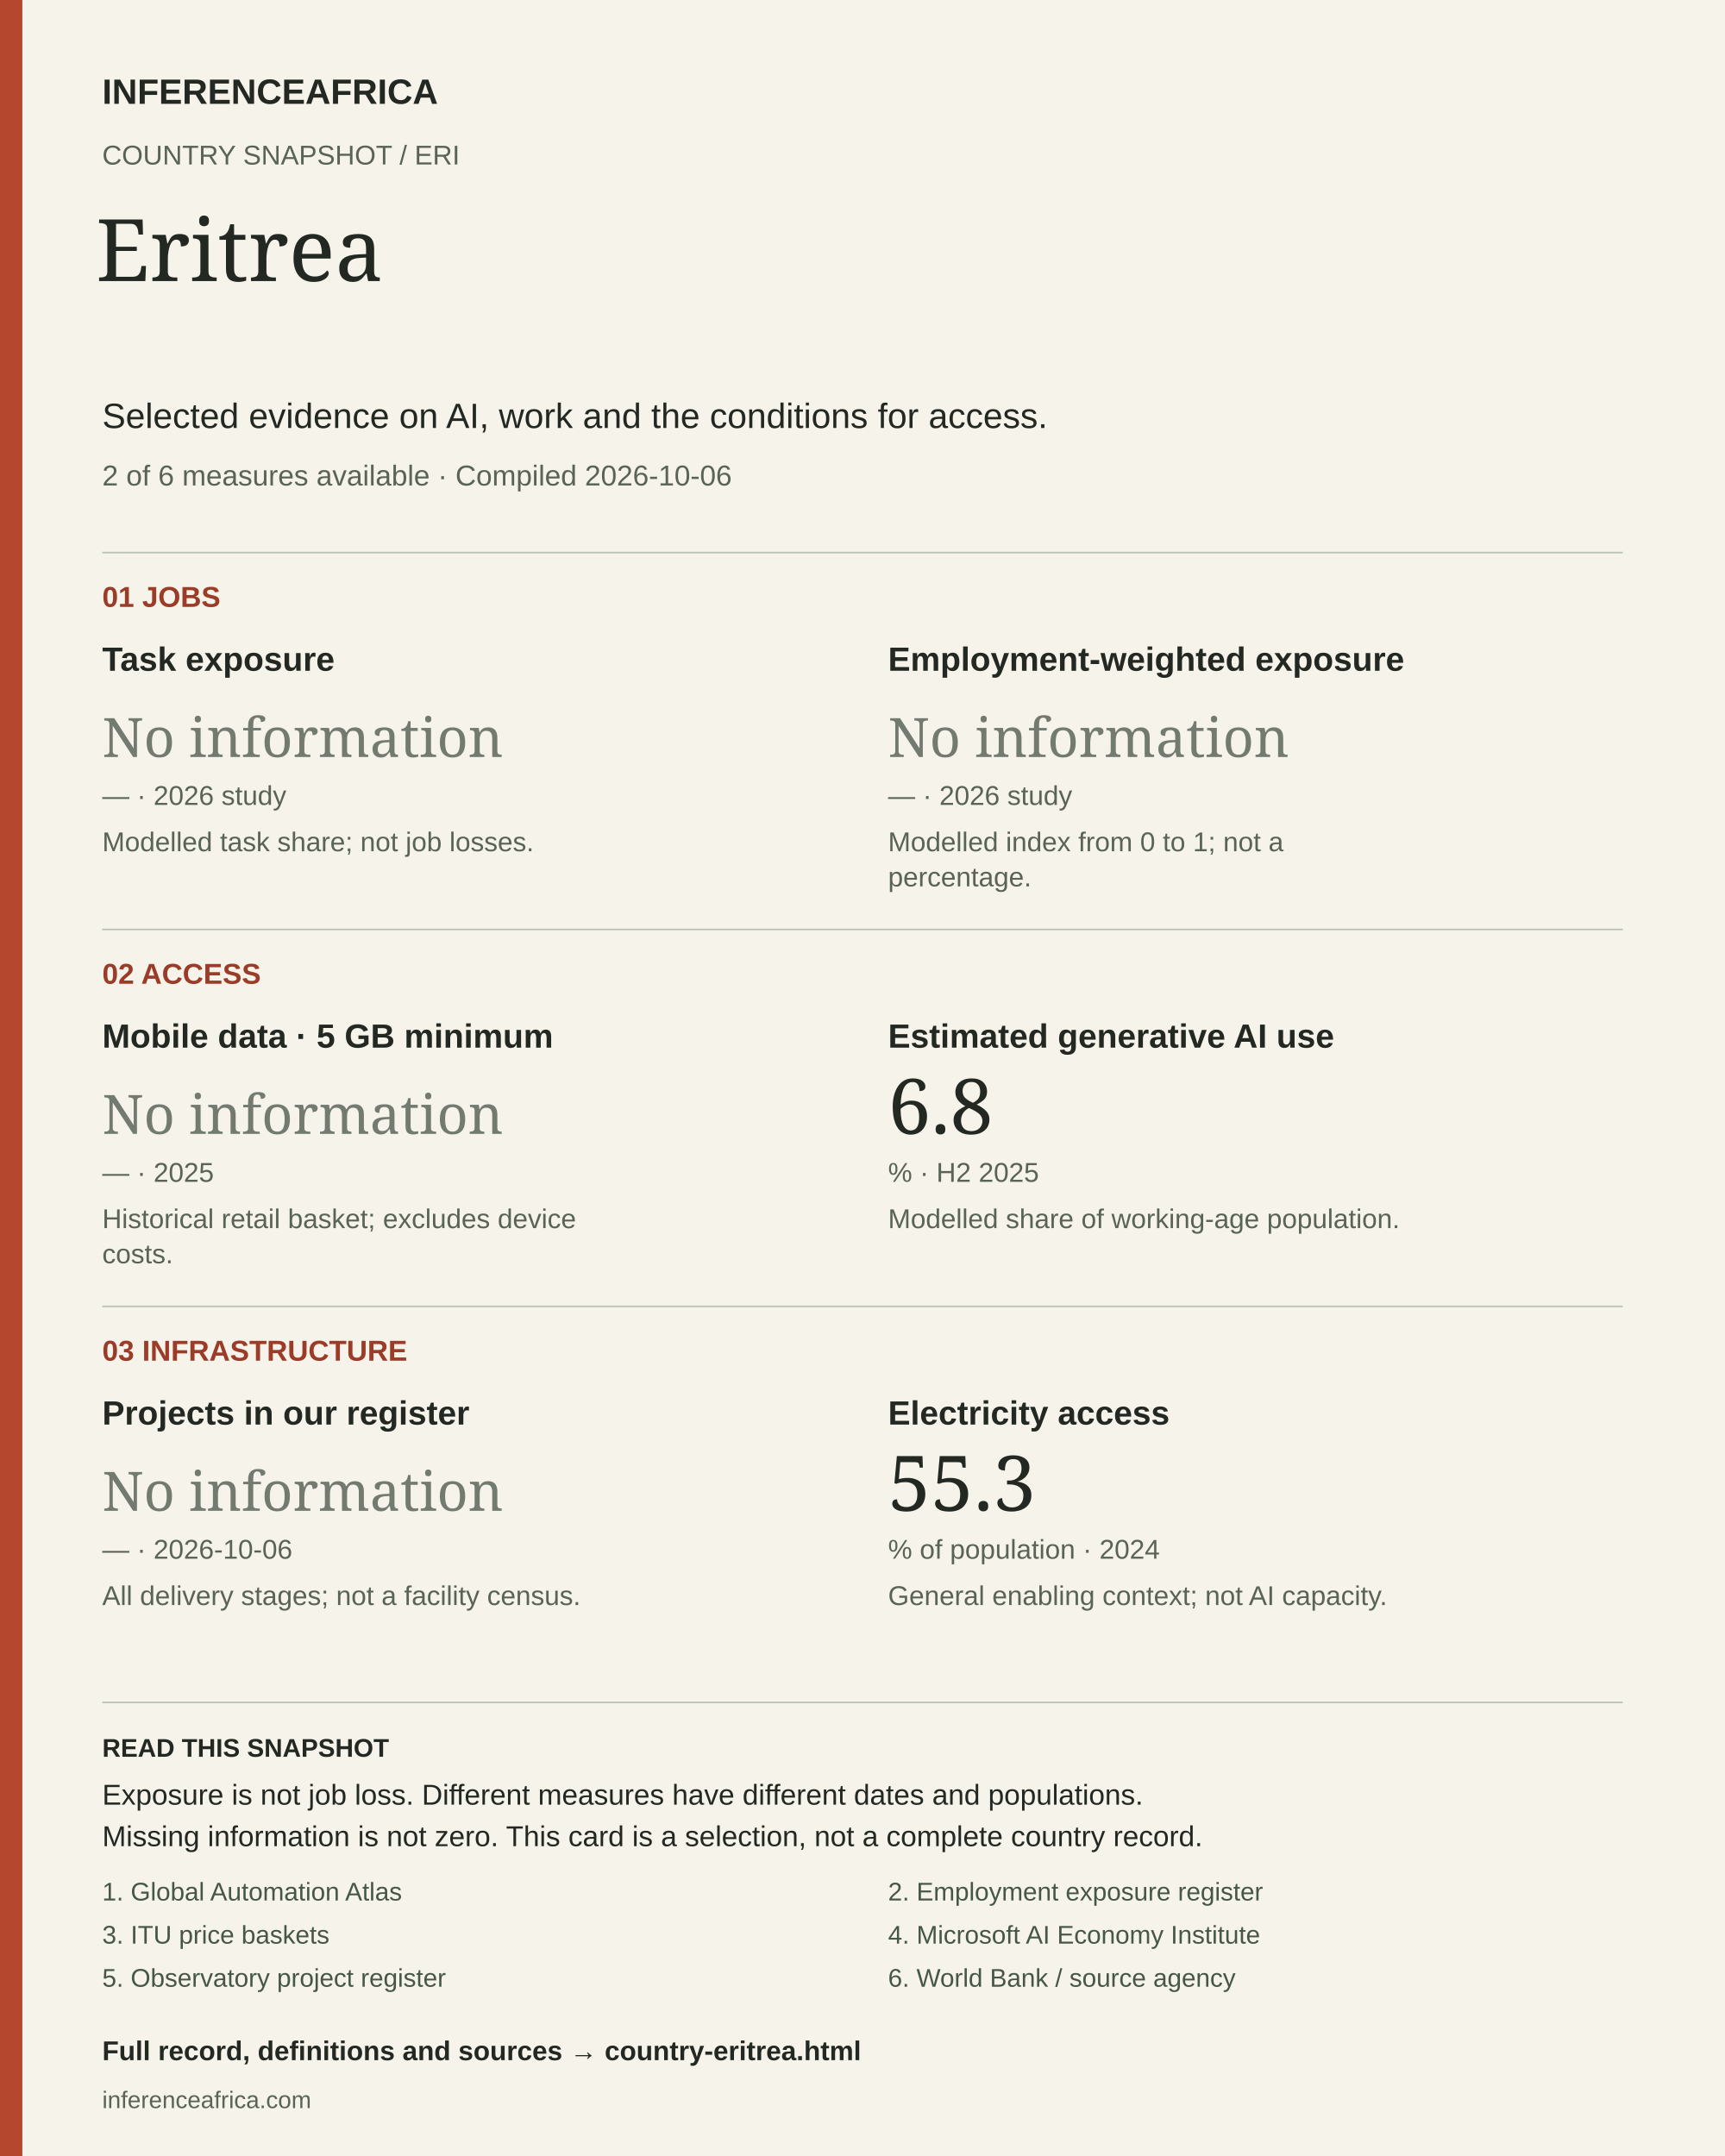
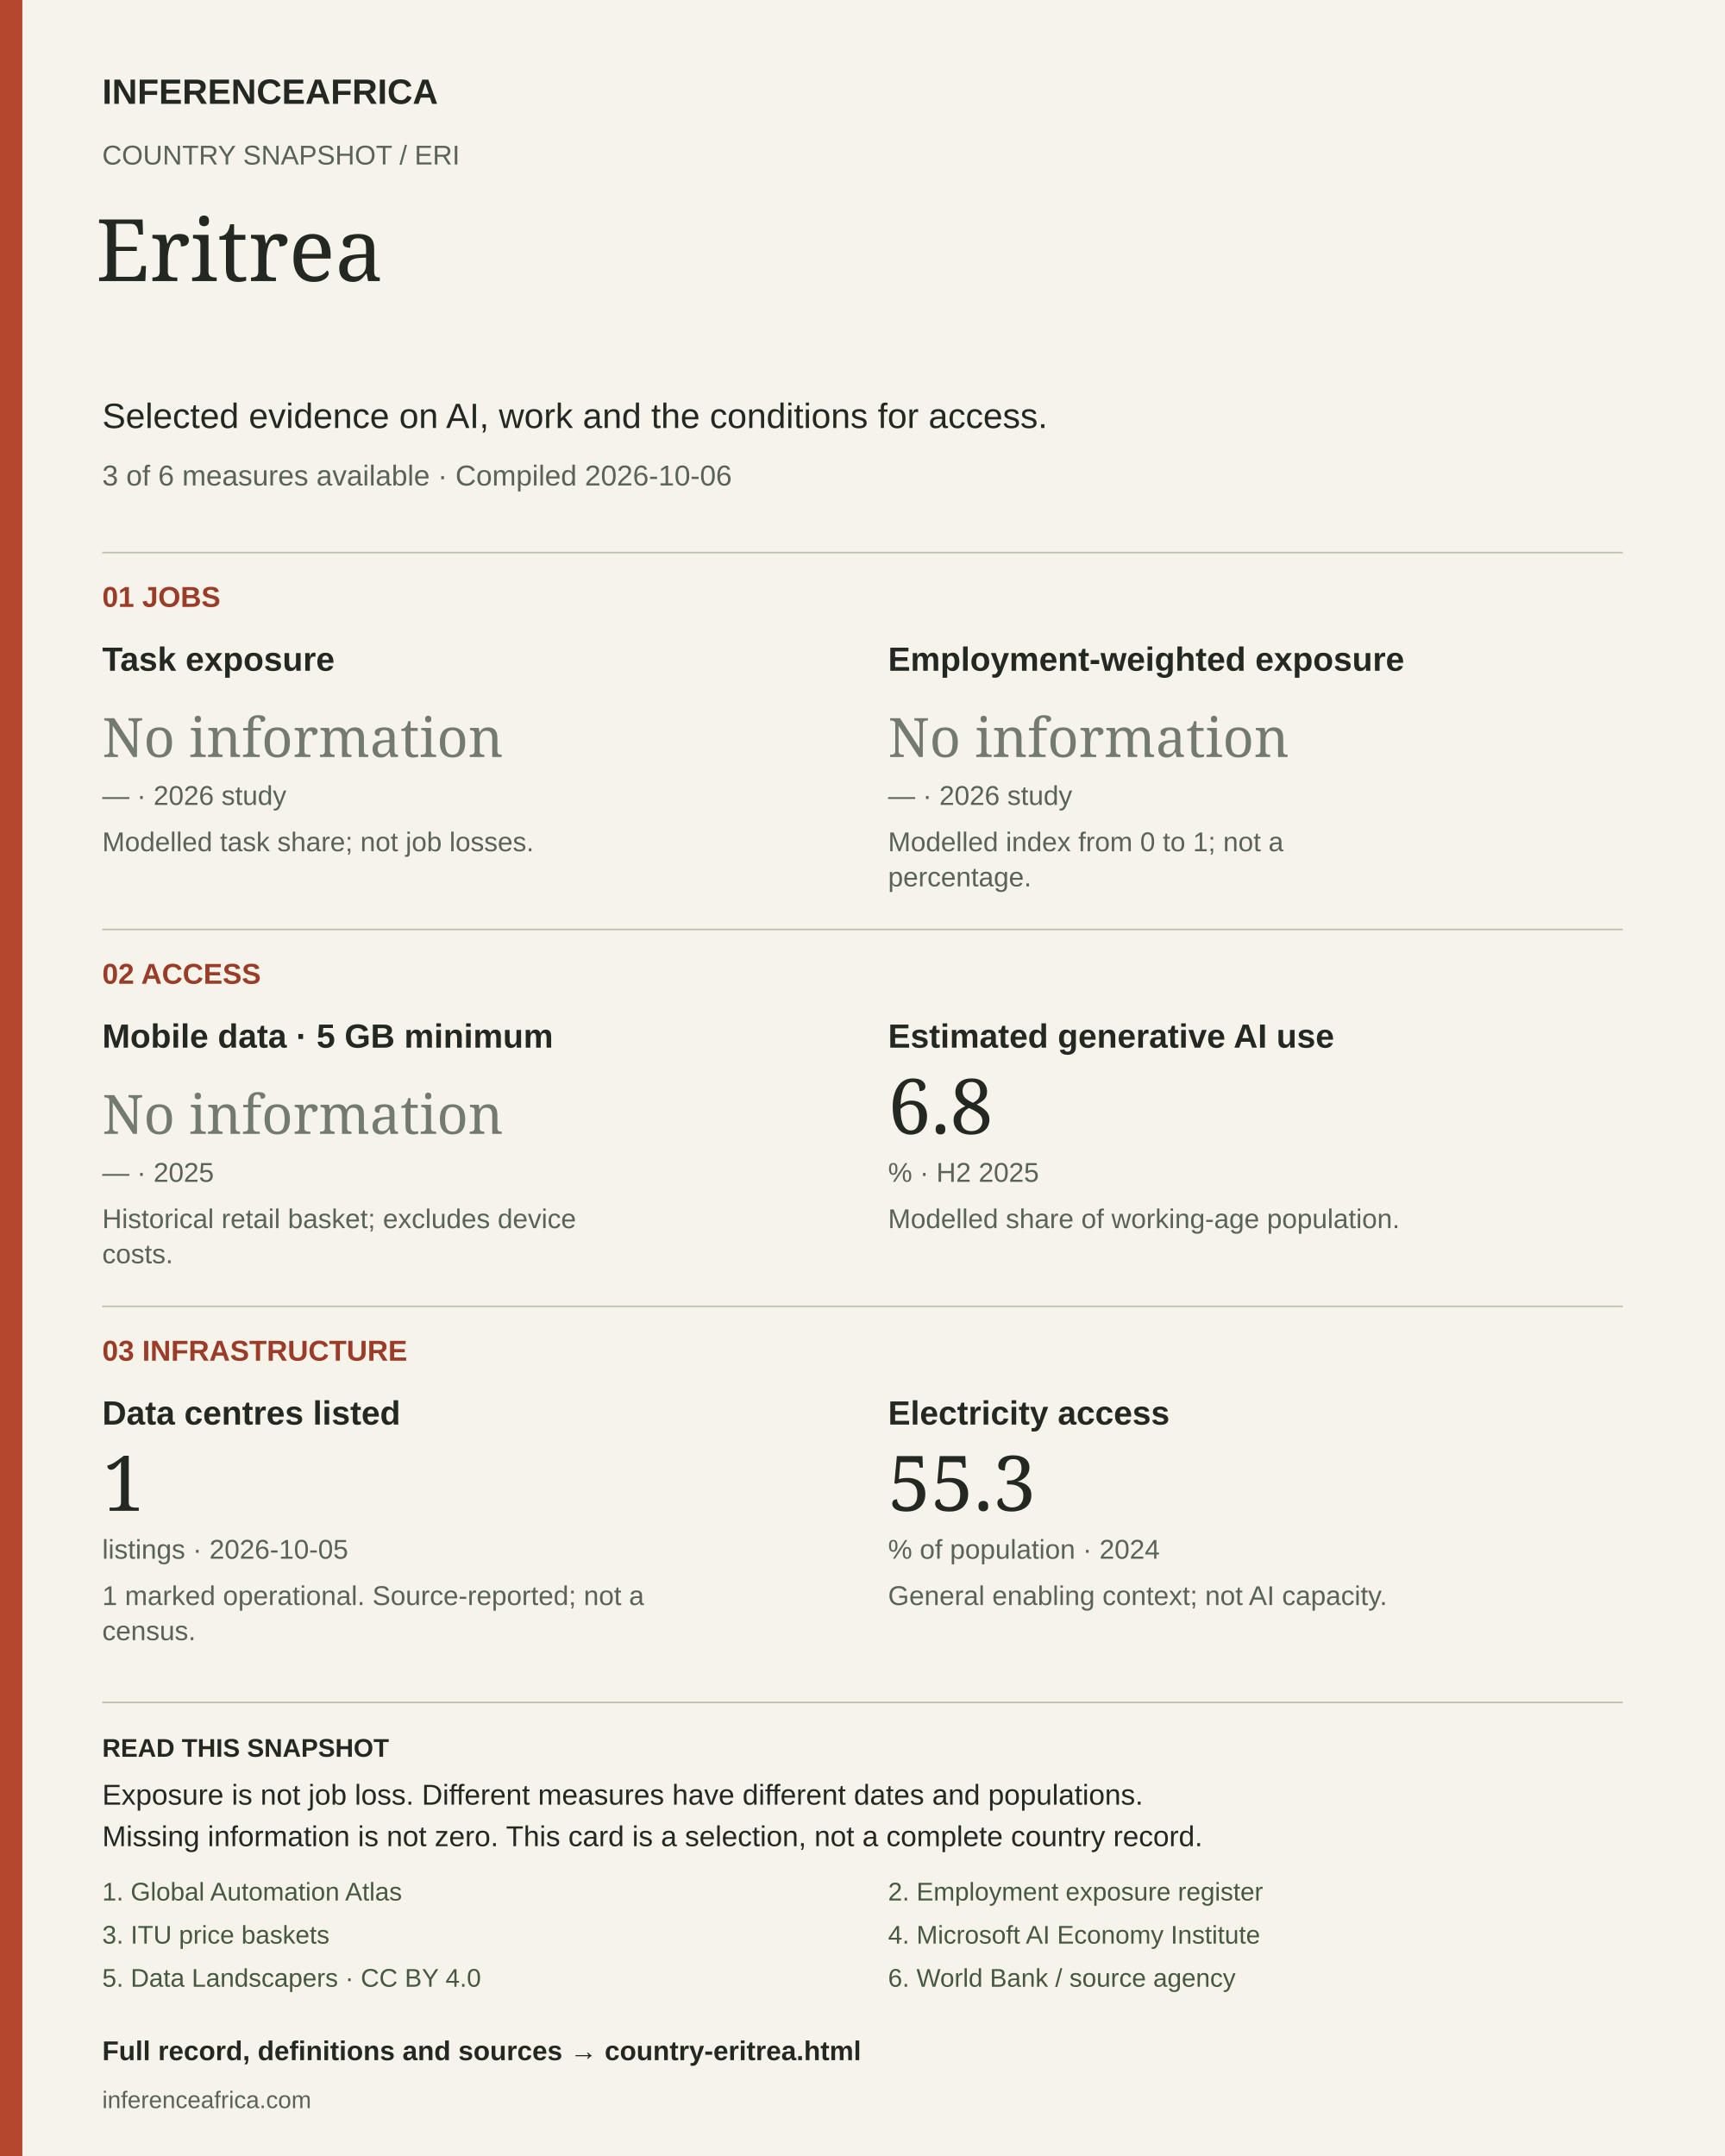
<svg xmlns="http://www.w3.org/2000/svg" width="1080" height="1350" viewBox="0 0 1080 1350" role="img" aria-labelledby="title desc">
  <rect width="1080" height="1350" fill="#f6f3eb" />
  <rect width="14" height="1350" fill="#b5472f" />
  <text x="64" y="65" font-size="22" fill="#232922" font-weight="700" font-family="Arial, sans-serif">INFERENCEAFRICA</text>
  <text x="64" y="103" font-size="17" fill="#596356" font-weight="400" font-family="Arial, sans-serif">COUNTRY SNAPSHOT  /  ERI</text>
  <text x="60" y="176" font-size="54" fill="#232922" font-weight="400" font-family="Georgia, serif">Eritrea</text>
  <text x="64" y="268" font-size="22" fill="#232922" font-weight="400" font-family="Arial, sans-serif">Selected evidence on AI, work and the conditions for access.</text>
-   <text x="64" y="304" font-size="18" fill="#596356" font-weight="400" font-family="Arial, sans-serif">2 of 6 measures available  ·  Compiled 2026-10-06</text>
+   <text x="64" y="304" font-size="18" fill="#596356" font-weight="400" font-family="Arial, sans-serif">3 of 6 measures available  ·  Compiled 2026-10-06</text>
  <line x1="64" y1="346" x2="1016" y2="346" stroke="#bbc1b3" />
  <text x="64" y="380" font-size="18" fill="#9a3c28" font-weight="700" font-family="Arial, sans-serif">01  JOBS</text>
  <text x="64" y="420" font-size="21" fill="#232922" font-weight="700" font-family="Arial, sans-serif">Task exposure</text>
  <text x="64" y="474" font-size="34" fill="#737a70" font-weight="400" font-family="Georgia, serif">No information</text>
  <text x="64" y="504" font-size="17" fill="#596356" font-weight="400" font-family="Arial, sans-serif">—  ·  2026 study</text>
  <text x="64" y="533" font-size="17" fill="#596356" font-weight="400" font-family="Arial, sans-serif">Modelled task share; not job losses.</text>
  <text x="556" y="420" font-size="21" fill="#232922" font-weight="700" font-family="Arial, sans-serif">Employment-weighted exposure</text>
  <text x="556" y="474" font-size="34" fill="#737a70" font-weight="400" font-family="Georgia, serif">No information</text>
  <text x="556" y="504" font-size="17" fill="#596356" font-weight="400" font-family="Arial, sans-serif">—  ·  2026 study</text>
  <text x="556" y="533" font-size="17" fill="#596356" font-weight="400" font-family="Arial, sans-serif">Modelled index from 0 to 1; not a</text>
  <text x="556" y="555" font-size="17" fill="#596356" font-weight="400" font-family="Arial, sans-serif">percentage.</text>
  <line x1="64" y1="582" x2="1016" y2="582" stroke="#bbc1b3" />
  <text x="64" y="616" font-size="18" fill="#9a3c28" font-weight="700" font-family="Arial, sans-serif">02  ACCESS</text>
  <text x="64" y="656" font-size="21" fill="#232922" font-weight="700" font-family="Arial, sans-serif">Mobile data · 5 GB minimum</text>
  <text x="64" y="710" font-size="34" fill="#737a70" font-weight="400" font-family="Georgia, serif">No information</text>
  <text x="64" y="740" font-size="17" fill="#596356" font-weight="400" font-family="Arial, sans-serif">—  ·  2025</text>
  <text x="64" y="769" font-size="17" fill="#596356" font-weight="400" font-family="Arial, sans-serif">Historical retail basket; excludes device</text>
  <text x="64" y="791" font-size="17" fill="#596356" font-weight="400" font-family="Arial, sans-serif">costs.</text>
  <text x="556" y="656" font-size="21" fill="#232922" font-weight="700" font-family="Arial, sans-serif">Estimated generative AI use</text>
  <text x="556" y="710" font-size="48" fill="#232922" font-weight="400" font-family="Georgia, serif">6.8</text>
  <text x="556" y="740" font-size="17" fill="#596356" font-weight="400" font-family="Arial, sans-serif">%  ·  H2 2025</text>
  <text x="556" y="769" font-size="17" fill="#596356" font-weight="400" font-family="Arial, sans-serif">Modelled share of working-age population.</text>
  <line x1="64" y1="818" x2="1016" y2="818" stroke="#bbc1b3" />
  <text x="64" y="852" font-size="18" fill="#9a3c28" font-weight="700" font-family="Arial, sans-serif">03  INFRASTRUCTURE</text>
-   <text x="64" y="892" font-size="21" fill="#232922" font-weight="700" font-family="Arial, sans-serif">Projects in our register</text>
-   <text x="64" y="946" font-size="34" fill="#737a70" font-weight="400" font-family="Georgia, serif">No information</text>
-   <text x="64" y="976" font-size="17" fill="#596356" font-weight="400" font-family="Arial, sans-serif">—  ·  2026-10-06</text>
-   <text x="64" y="1005" font-size="17" fill="#596356" font-weight="400" font-family="Arial, sans-serif">All delivery stages; not a facility census.</text>
+   <text x="64" y="892" font-size="21" fill="#232922" font-weight="700" font-family="Arial, sans-serif">Data centres listed</text>
+   <text x="64" y="946" font-size="48" fill="#232922" font-weight="400" font-family="Georgia, serif">1</text>
+   <text x="64" y="976" font-size="17" fill="#596356" font-weight="400" font-family="Arial, sans-serif">listings  ·  2026-10-05</text>
+   <text x="64" y="1005" font-size="17" fill="#596356" font-weight="400" font-family="Arial, sans-serif">1 marked operational. Source-reported; not a</text>
+   <text x="64" y="1027" font-size="17" fill="#596356" font-weight="400" font-family="Arial, sans-serif">census.</text>
  <text x="556" y="892" font-size="21" fill="#232922" font-weight="700" font-family="Arial, sans-serif">Electricity access</text>
  <text x="556" y="946" font-size="48" fill="#232922" font-weight="400" font-family="Georgia, serif">55.3</text>
  <text x="556" y="976" font-size="17" fill="#596356" font-weight="400" font-family="Arial, sans-serif">% of population  ·  2024</text>
  <text x="556" y="1005" font-size="17" fill="#596356" font-weight="400" font-family="Arial, sans-serif">General enabling context; not AI capacity.</text>
  <line x1="64" y1="1066" x2="1016" y2="1066" stroke="#bbc1b3" />
  <text x="64" y="1100" font-size="16" fill="#232922" font-weight="700" font-family="Arial, sans-serif">READ THIS SNAPSHOT</text>
  <text x="64" y="1130" font-size="18" fill="#232922" font-weight="400" font-family="Arial, sans-serif">Exposure is not job loss. Different measures have different dates and populations.</text>
  <text x="64" y="1156" font-size="18" fill="#232922" font-weight="400" font-family="Arial, sans-serif">Missing information is not zero. This card is a selection, not a complete country record.</text>
  <a href="https://inferenceafrica.com/data/jobs-atlas-exposure.csv">
    <text x="64" y="1190" font-size="16" fill="#465745" font-weight="400" font-family="Arial, sans-serif">1. Global Automation Atlas</text>
  </a>
  <a href="https://inferenceafrica.com/data/jobs-exposure.csv">
    <text x="556" y="1190" font-size="16" fill="#465745" font-weight="400" font-family="Arial, sans-serif">2. Employment exposure register</text>
  </a>
  <a href="https://www.itu.int/en/ITU-D/Statistics/Documents/ICT_Prices/ITU_ICTPriceBaskets_2008-2025.xlsx">
    <text x="64" y="1217" font-size="16" fill="#465745" font-weight="400" font-family="Arial, sans-serif">3. ITU price baskets</text>
  </a>
  <a href="https://www.microsoft.com/en-us/research/wp-content/uploads/2026/01/Microsoft-AI-Diffusion-Report-January-2026.pdf">
    <text x="556" y="1217" font-size="16" fill="#465745" font-weight="400" font-family="Arial, sans-serif">4. Microsoft AI Economy Institute</text>
  </a>
-   <a href="https://inferenceafrica.com/data/infra-projects.csv">
-     <text x="64" y="1244" font-size="16" fill="#465745" font-weight="400" font-family="Arial, sans-serif">5. Observatory project register</text>
+   <a href="https://corpus.data-landscapers.io/datasets/data-centres/">
+     <text x="64" y="1244" font-size="16" fill="#465745" font-weight="400" font-family="Arial, sans-serif">5. Data Landscapers · CC BY 4.0</text>
  </a>
  <a href="https://api.worldbank.org/v2/country/ERI/indicator/EG.ELC.ACCS.ZS?format=json&amp;mrnev=1&amp;per_page=100">
    <text x="556" y="1244" font-size="16" fill="#465745" font-weight="400" font-family="Arial, sans-serif">6. World Bank / source agency</text>
  </a>
  <a href="https://inferenceafrica.com/country-eritrea.html">
    <text x="64" y="1290" font-size="17" fill="#232922" font-weight="700" font-family="Arial, sans-serif">Full record, definitions and sources → country-eritrea.html</text>
  </a>
  <text x="64" y="1320" font-size="15" fill="#596356" font-weight="400" font-family="Arial, sans-serif">inferenceafrica.com</text>
</svg>
